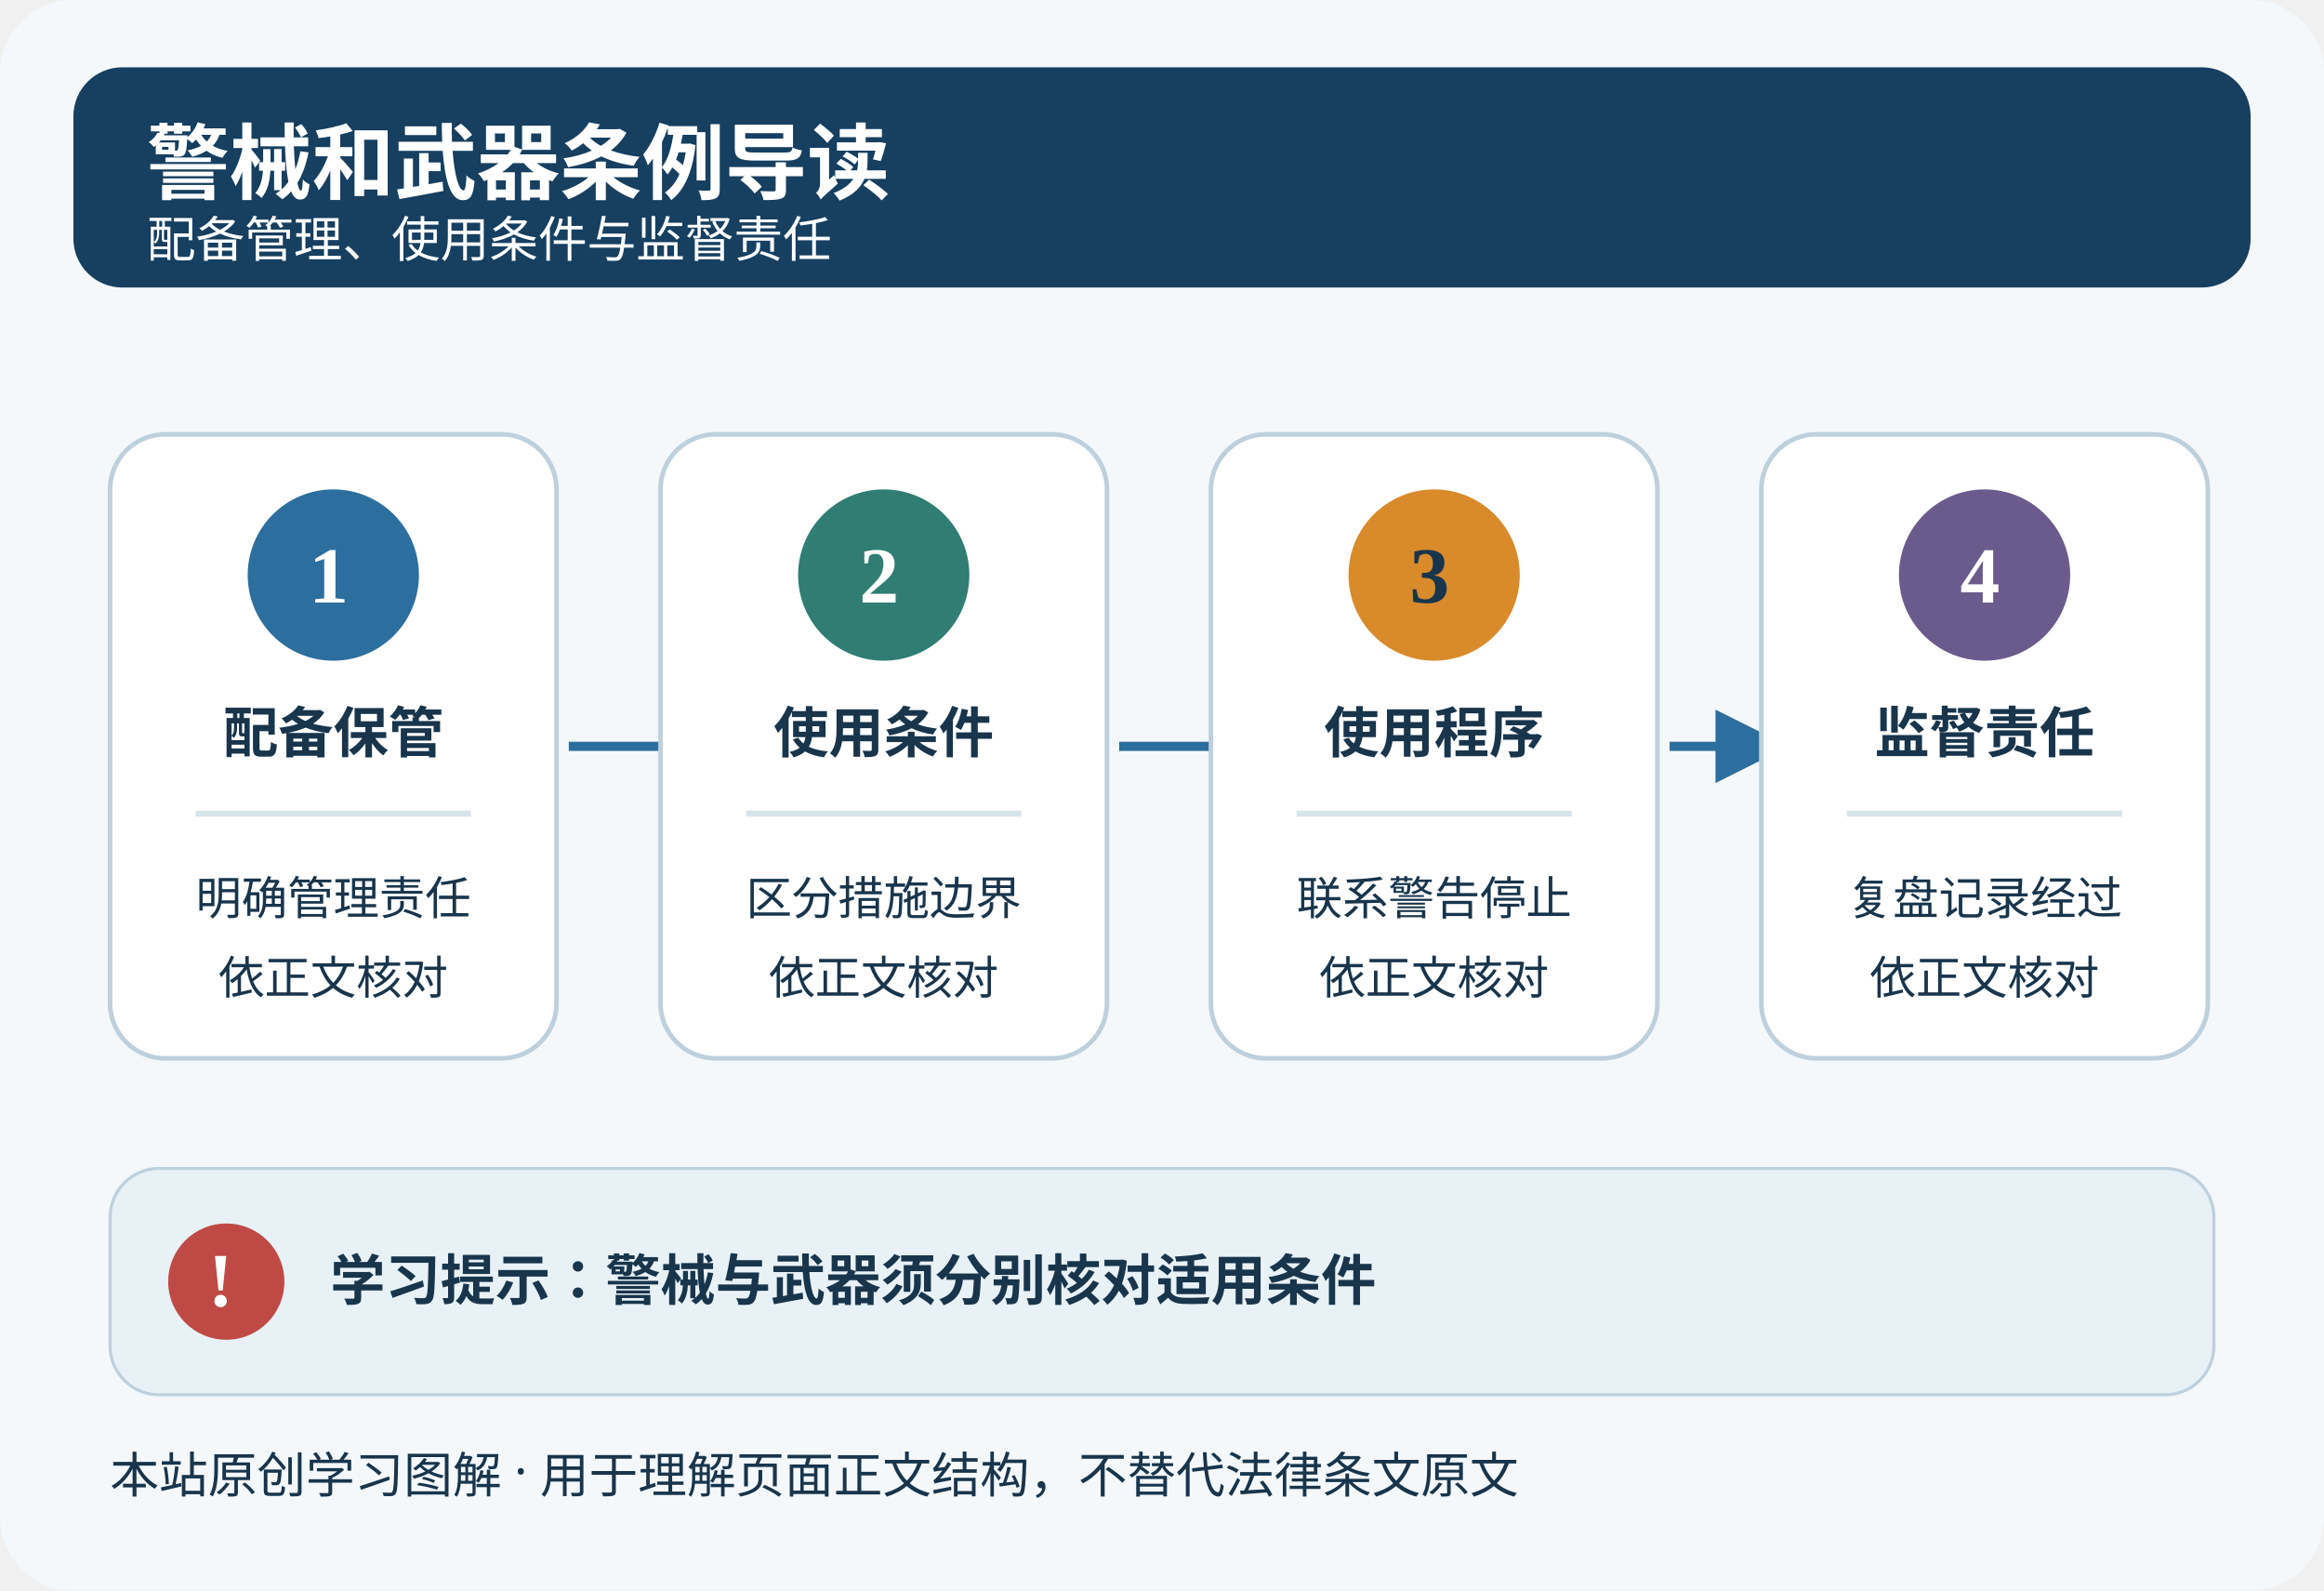
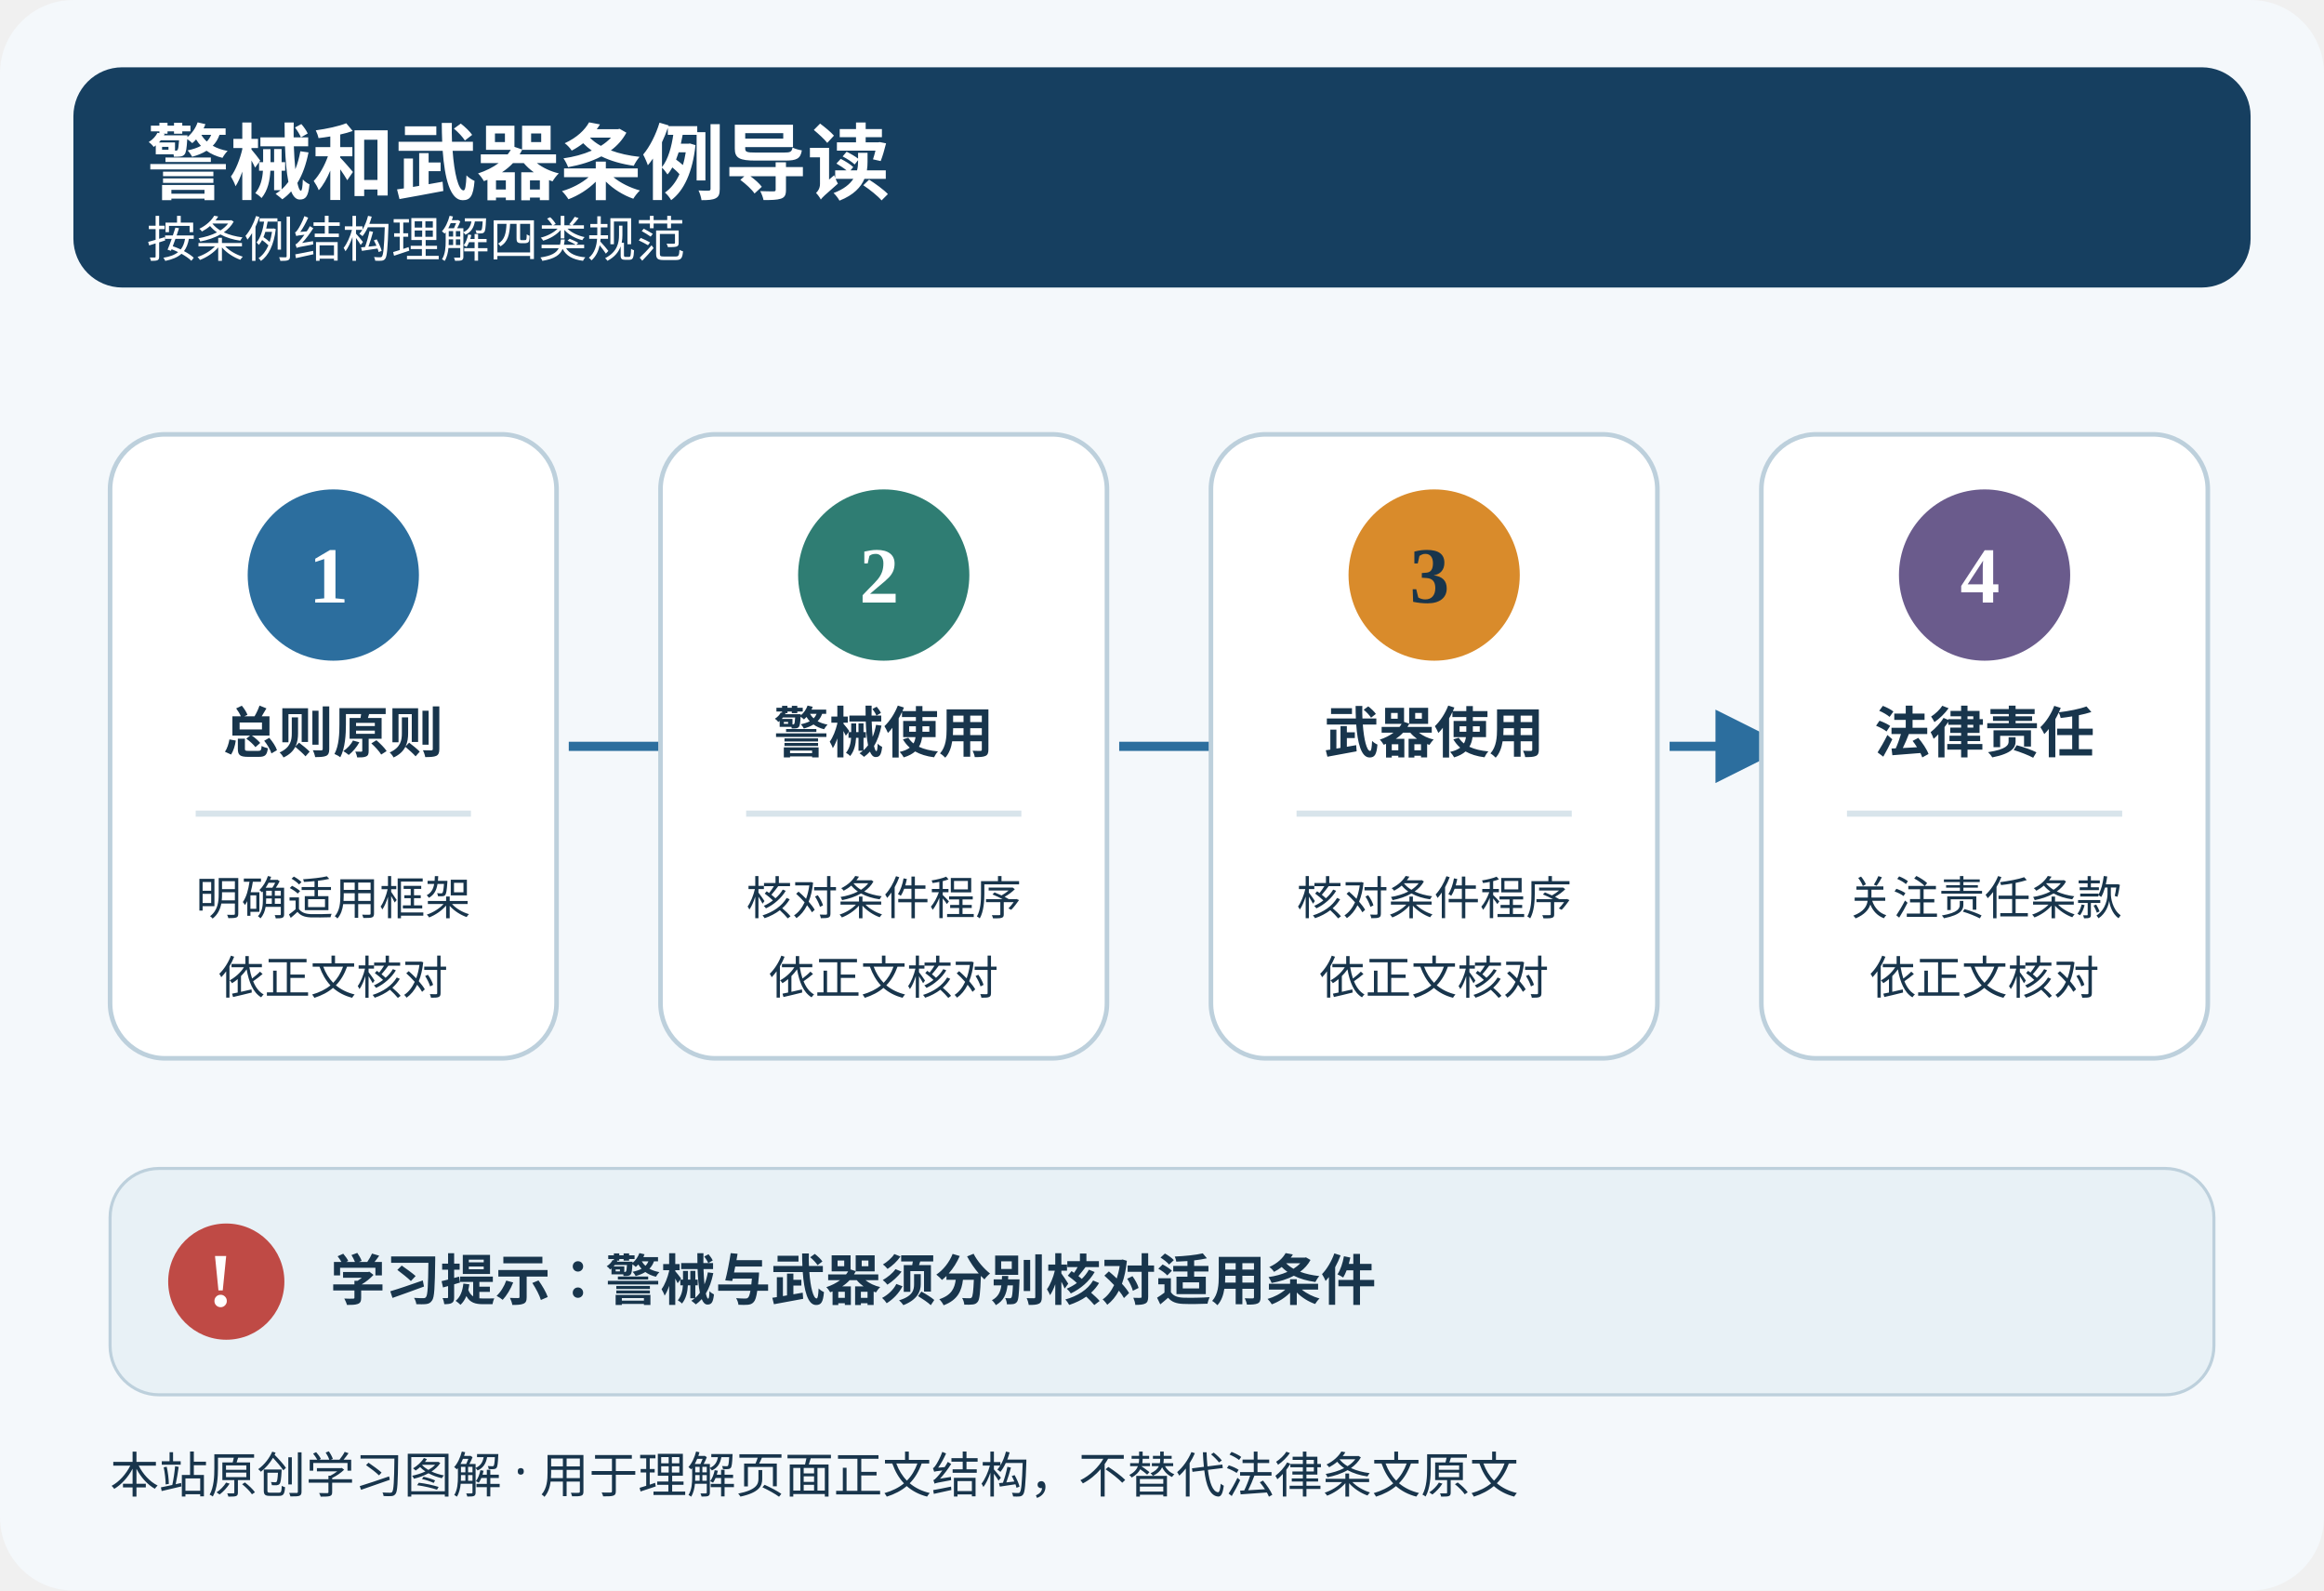
<svg xmlns="http://www.w3.org/2000/svg" viewBox="0 0 760 520" role="img" aria-labelledby="title desc">
  <defs>
    <style>.dark{fill:#18354c}.light{fill:#fff}.title{font:700 27px "Microsoft YaHei","PingFang SC",sans-serif}.sub{font:16px "Microsoft YaHei","PingFang SC",sans-serif}.head{font:700 18px "Microsoft YaHei","PingFang SC",sans-serif}.body{font:15px "Microsoft YaHei","PingFang SC",sans-serif}.card{fill:#fff;stroke:#bdd0dc;stroke-width:1.5}.line{stroke:#2c6e9e;stroke-width:3;fill:none}.desktop{display:block}.mobile{display:none}@media (max-width:500px){.desktop{display:none}.mobile{display:block}}</style>
    <marker id="arrow" markerWidth="8" markerHeight="8" refX="7" refY="4" orient="auto">
      <path d="M0 0l8 4-8 4z" fill="#2c6e9e" />
    </marker>
  </defs>
  <rect width="760" height="520" rx="24" fill="#f4f8fb" />
  <g class="desktop">
    <rect x="24" y="22" width="712" height="72" rx="16" fill="#163f60" />
    <text x="48" y="63" class="title light">警械和武器条例导读</text>
-     <text x="48" y="84" class="sub light">配备管理、使用条件与监督责任</text>
+     <text x="48" y="84" class="sub light">按条例结构理解四类规范</text>
    <path d="M186 244h36M366 244h36M546 244h36" class="line" marker-end="url(#arrow)" />
    <g transform="translate(36 142)">
      <rect width="146" height="204" rx="18" class="card" />
      <circle cx="73" cy="46" r="28" fill="#2c6e9e" />
      <text x="65" y="55" class="light" font-size="26" font-weight="700">1</text>
-       <text x="73" y="104" class="head dark" text-anchor="middle">配备保管</text>
+       <text x="73" y="104" class="head dark" text-anchor="middle">总则原则</text>
      <path d="M28 124h90" stroke="#d8e4eb" stroke-width="2" />
-       <text x="73" y="157" class="body dark" text-anchor="middle" data-role="body">明确管理责任</text>
+       <text x="73" y="157" class="body dark" text-anchor="middle" data-role="body">明确适用框架</text>
      <text x="73" y="183" class="body dark" text-anchor="middle" data-role="body">依正文核对</text>
    </g>
    <g transform="translate(216 142)">
      <rect width="146" height="204" rx="18" class="card" />
      <circle cx="73" cy="46" r="28" fill="#2f7d73" />
      <text x="65" y="55" class="light" font-size="26" font-weight="700">2</text>
-       <text x="73" y="104" class="head dark" text-anchor="middle">使用条件</text>
+       <text x="73" y="104" class="head dark" text-anchor="middle">警械使用</text>
      <path d="M28 124h90" stroke="#d8e4eb" stroke-width="2" />
-       <text x="73" y="157" class="body dark" text-anchor="middle" data-role="body">区分措施边界</text>
+       <text x="73" y="157" class="body dark" text-anchor="middle" data-role="body">核对条件程序</text>
      <text x="73" y="183" class="body dark" text-anchor="middle" data-role="body">依正文核对</text>
    </g>
    <g transform="translate(396 142)">
      <rect width="146" height="204" rx="18" class="card" />
      <circle cx="73" cy="46" r="28" fill="#d98b2b" />
      <text x="65" y="55" class="dark" font-size="26" font-weight="700">3</text>
-       <text x="73" y="104" class="head dark" text-anchor="middle">使用程序</text>
+       <text x="73" y="104" class="head dark" text-anchor="middle">武器使用</text>
      <path d="M28 124h90" stroke="#d8e4eb" stroke-width="2" />
-       <text x="73" y="157" class="body dark" text-anchor="middle" data-role="body">联系警告停止</text>
+       <text x="73" y="157" class="body dark" text-anchor="middle" data-role="body">核对条件程序</text>
      <text x="73" y="183" class="body dark" text-anchor="middle" data-role="body">依正文核对</text>
    </g>
    <g transform="translate(576 142)">
      <rect width="146" height="204" rx="18" class="card" />
      <circle cx="73" cy="46" r="28" fill="#6a5b8c" />
      <text x="65" y="55" class="light" font-size="26" font-weight="700">4</text>
-       <text x="73" y="104" class="head dark" text-anchor="middle">监督责任</text>
+       <text x="73" y="104" class="head dark" text-anchor="middle">法律责任</text>
      <path d="M28 124h90" stroke="#d8e4eb" stroke-width="2" />
-       <text x="73" y="157" class="body dark" text-anchor="middle" data-role="body">复盘记录经过</text>
+       <text x="73" y="157" class="body dark" text-anchor="middle" data-role="body">关注责任条款</text>
      <text x="73" y="183" class="body dark" text-anchor="middle" data-role="body">依正文核对</text>
    </g>
    <rect x="36" y="382" width="688" height="74" rx="16" fill="#e8f1f6" stroke="#bdd0dc" />
    <circle cx="74" cy="419" r="19" fill="#bf4a45" />
    <text x="68" y="427" class="light" font-size="25" font-weight="700">!</text>
    <text x="108" y="425" class="head dark">学习提示：警械与武器须分别核对适用条件</text>
    <text x="36" y="488" class="sub dark">本站原创学习图解 · 用于理解页面正文结构，不替代法律条文原文</text>
  </g>
  <g class="mobile">
    <rect width="760" height="520" rx="24" fill="#f4f8fb" />
    <rect x="24" y="22" width="712" height="68" rx="16" fill="#163f60" />
    <text x="48" y="65" class="light" font-size="30" font-weight="700">警械和武器条例导读</text>
    <g transform="translate(28 112)">
      <rect width="342" height="142" rx="18" class="card" />
      <circle cx="46" cy="45" r="27" fill="#2c6e9e" />
      <text x="38" y="54" class="light" font-size="27" font-weight="700">1</text>
-       <text x="88" y="52" class="dark" font-size="28" font-weight="700">配备保管</text>
-       <text x="24" y="104" class="dark" font-size="25">明确管理责任</text>
+       <text x="88" y="52" class="dark" font-size="28" font-weight="700">总则原则</text>
+       <text x="24" y="104" class="dark" font-size="25">明确适用框架</text>
      <text x="24" y="133" class="dark" font-size="25">依正文核对</text>
    </g>
    <g transform="translate(390 112)">
      <rect width="342" height="142" rx="18" class="card" />
      <circle cx="46" cy="45" r="27" fill="#2f7d73" />
      <text x="38" y="54" class="light" font-size="27" font-weight="700">2</text>
-       <text x="88" y="52" class="dark" font-size="28" font-weight="700">使用条件</text>
-       <text x="24" y="104" class="dark" font-size="25">区分措施边界</text>
+       <text x="88" y="52" class="dark" font-size="28" font-weight="700">警械使用</text>
+       <text x="24" y="104" class="dark" font-size="25">核对条件程序</text>
      <text x="24" y="133" class="dark" font-size="25">依正文核对</text>
    </g>
    <g transform="translate(28 276)">
      <rect width="342" height="142" rx="18" class="card" />
      <circle cx="46" cy="45" r="27" fill="#d98b2b" />
      <text x="38" y="54" class="dark" font-size="27" font-weight="700">3</text>
-       <text x="88" y="52" class="dark" font-size="28" font-weight="700">使用程序</text>
-       <text x="24" y="104" class="dark" font-size="25">联系警告停止</text>
+       <text x="88" y="52" class="dark" font-size="28" font-weight="700">武器使用</text>
+       <text x="24" y="104" class="dark" font-size="25">核对条件程序</text>
      <text x="24" y="133" class="dark" font-size="25">依正文核对</text>
    </g>
    <g transform="translate(390 276)">
      <rect width="342" height="142" rx="18" class="card" />
      <circle cx="46" cy="45" r="27" fill="#6a5b8c" />
      <text x="38" y="54" class="light" font-size="27" font-weight="700">4</text>
-       <text x="88" y="52" class="dark" font-size="28" font-weight="700">监督责任</text>
-       <text x="24" y="104" class="dark" font-size="25">复盘记录经过</text>
+       <text x="88" y="52" class="dark" font-size="28" font-weight="700">法律责任</text>
+       <text x="24" y="104" class="dark" font-size="25">关注责任条款</text>
      <text x="24" y="133" class="dark" font-size="25">依正文核对</text>
    </g>
    <rect x="28" y="440" width="704" height="52" rx="14" fill="#e8f1f6" />
    <text x="48" y="474" class="dark" font-size="25" font-weight="700">请结合页面正文与所引条文核对具体条件</text>
  </g>
</svg>
